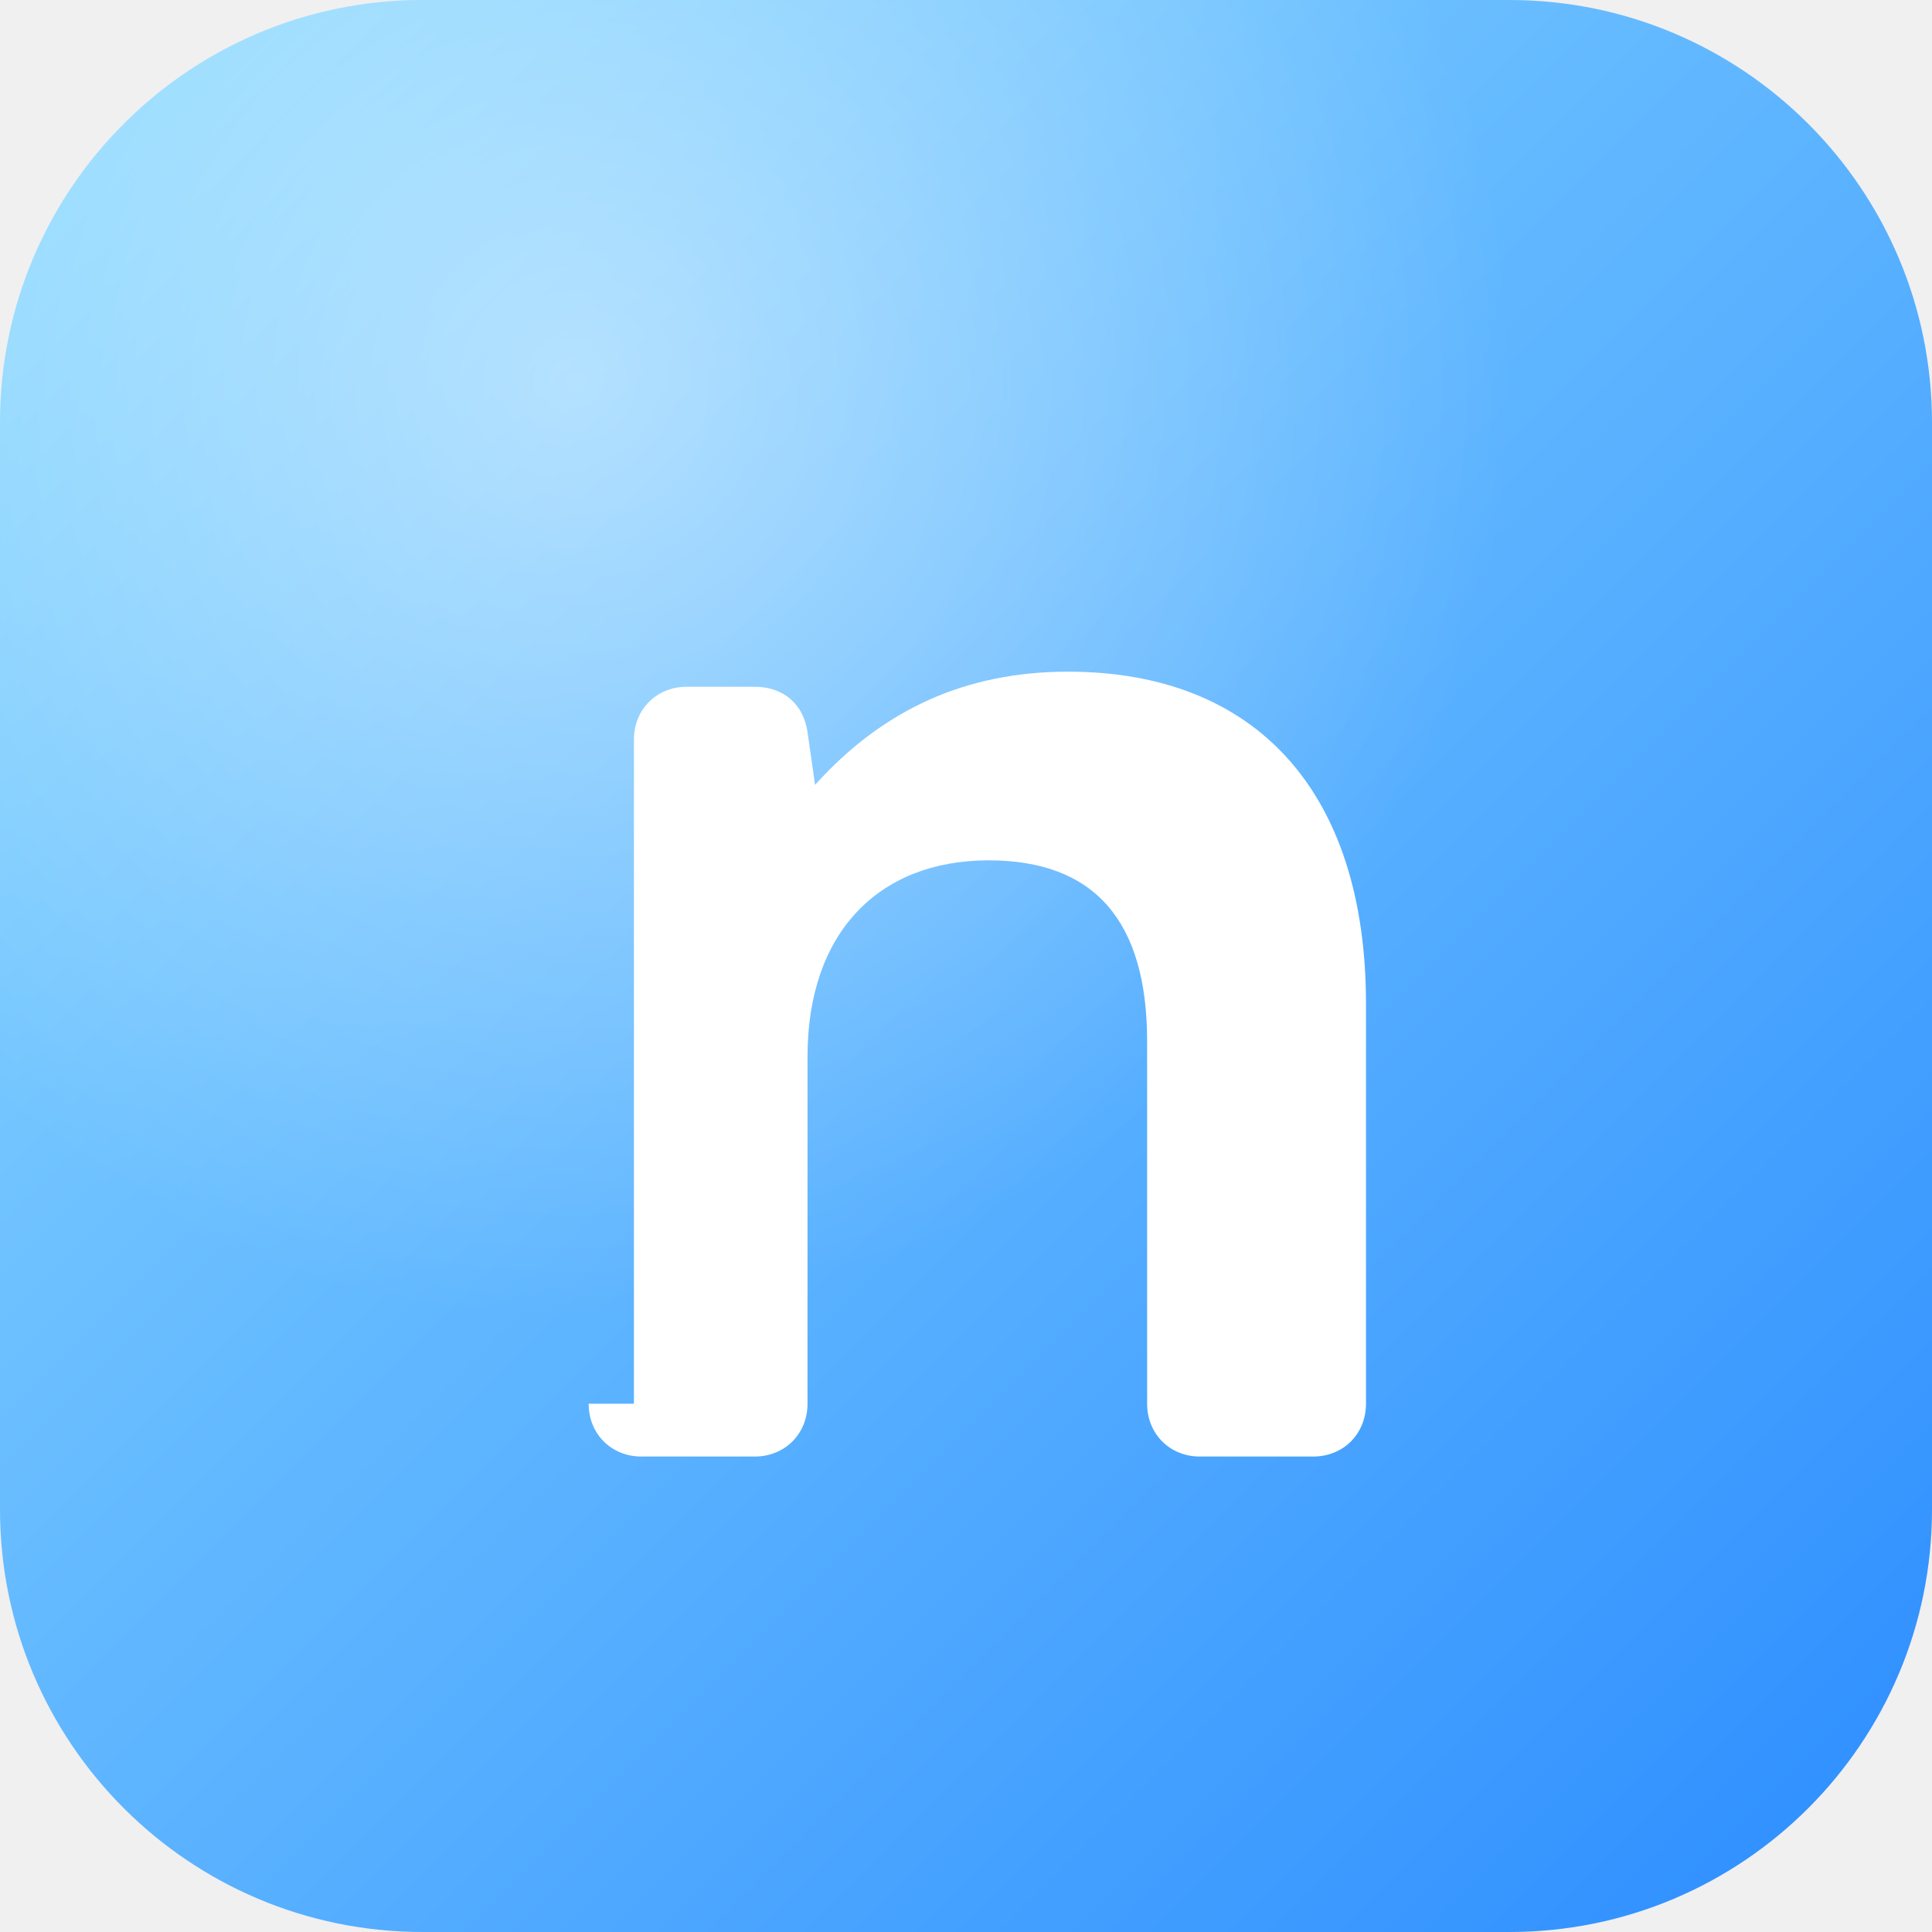
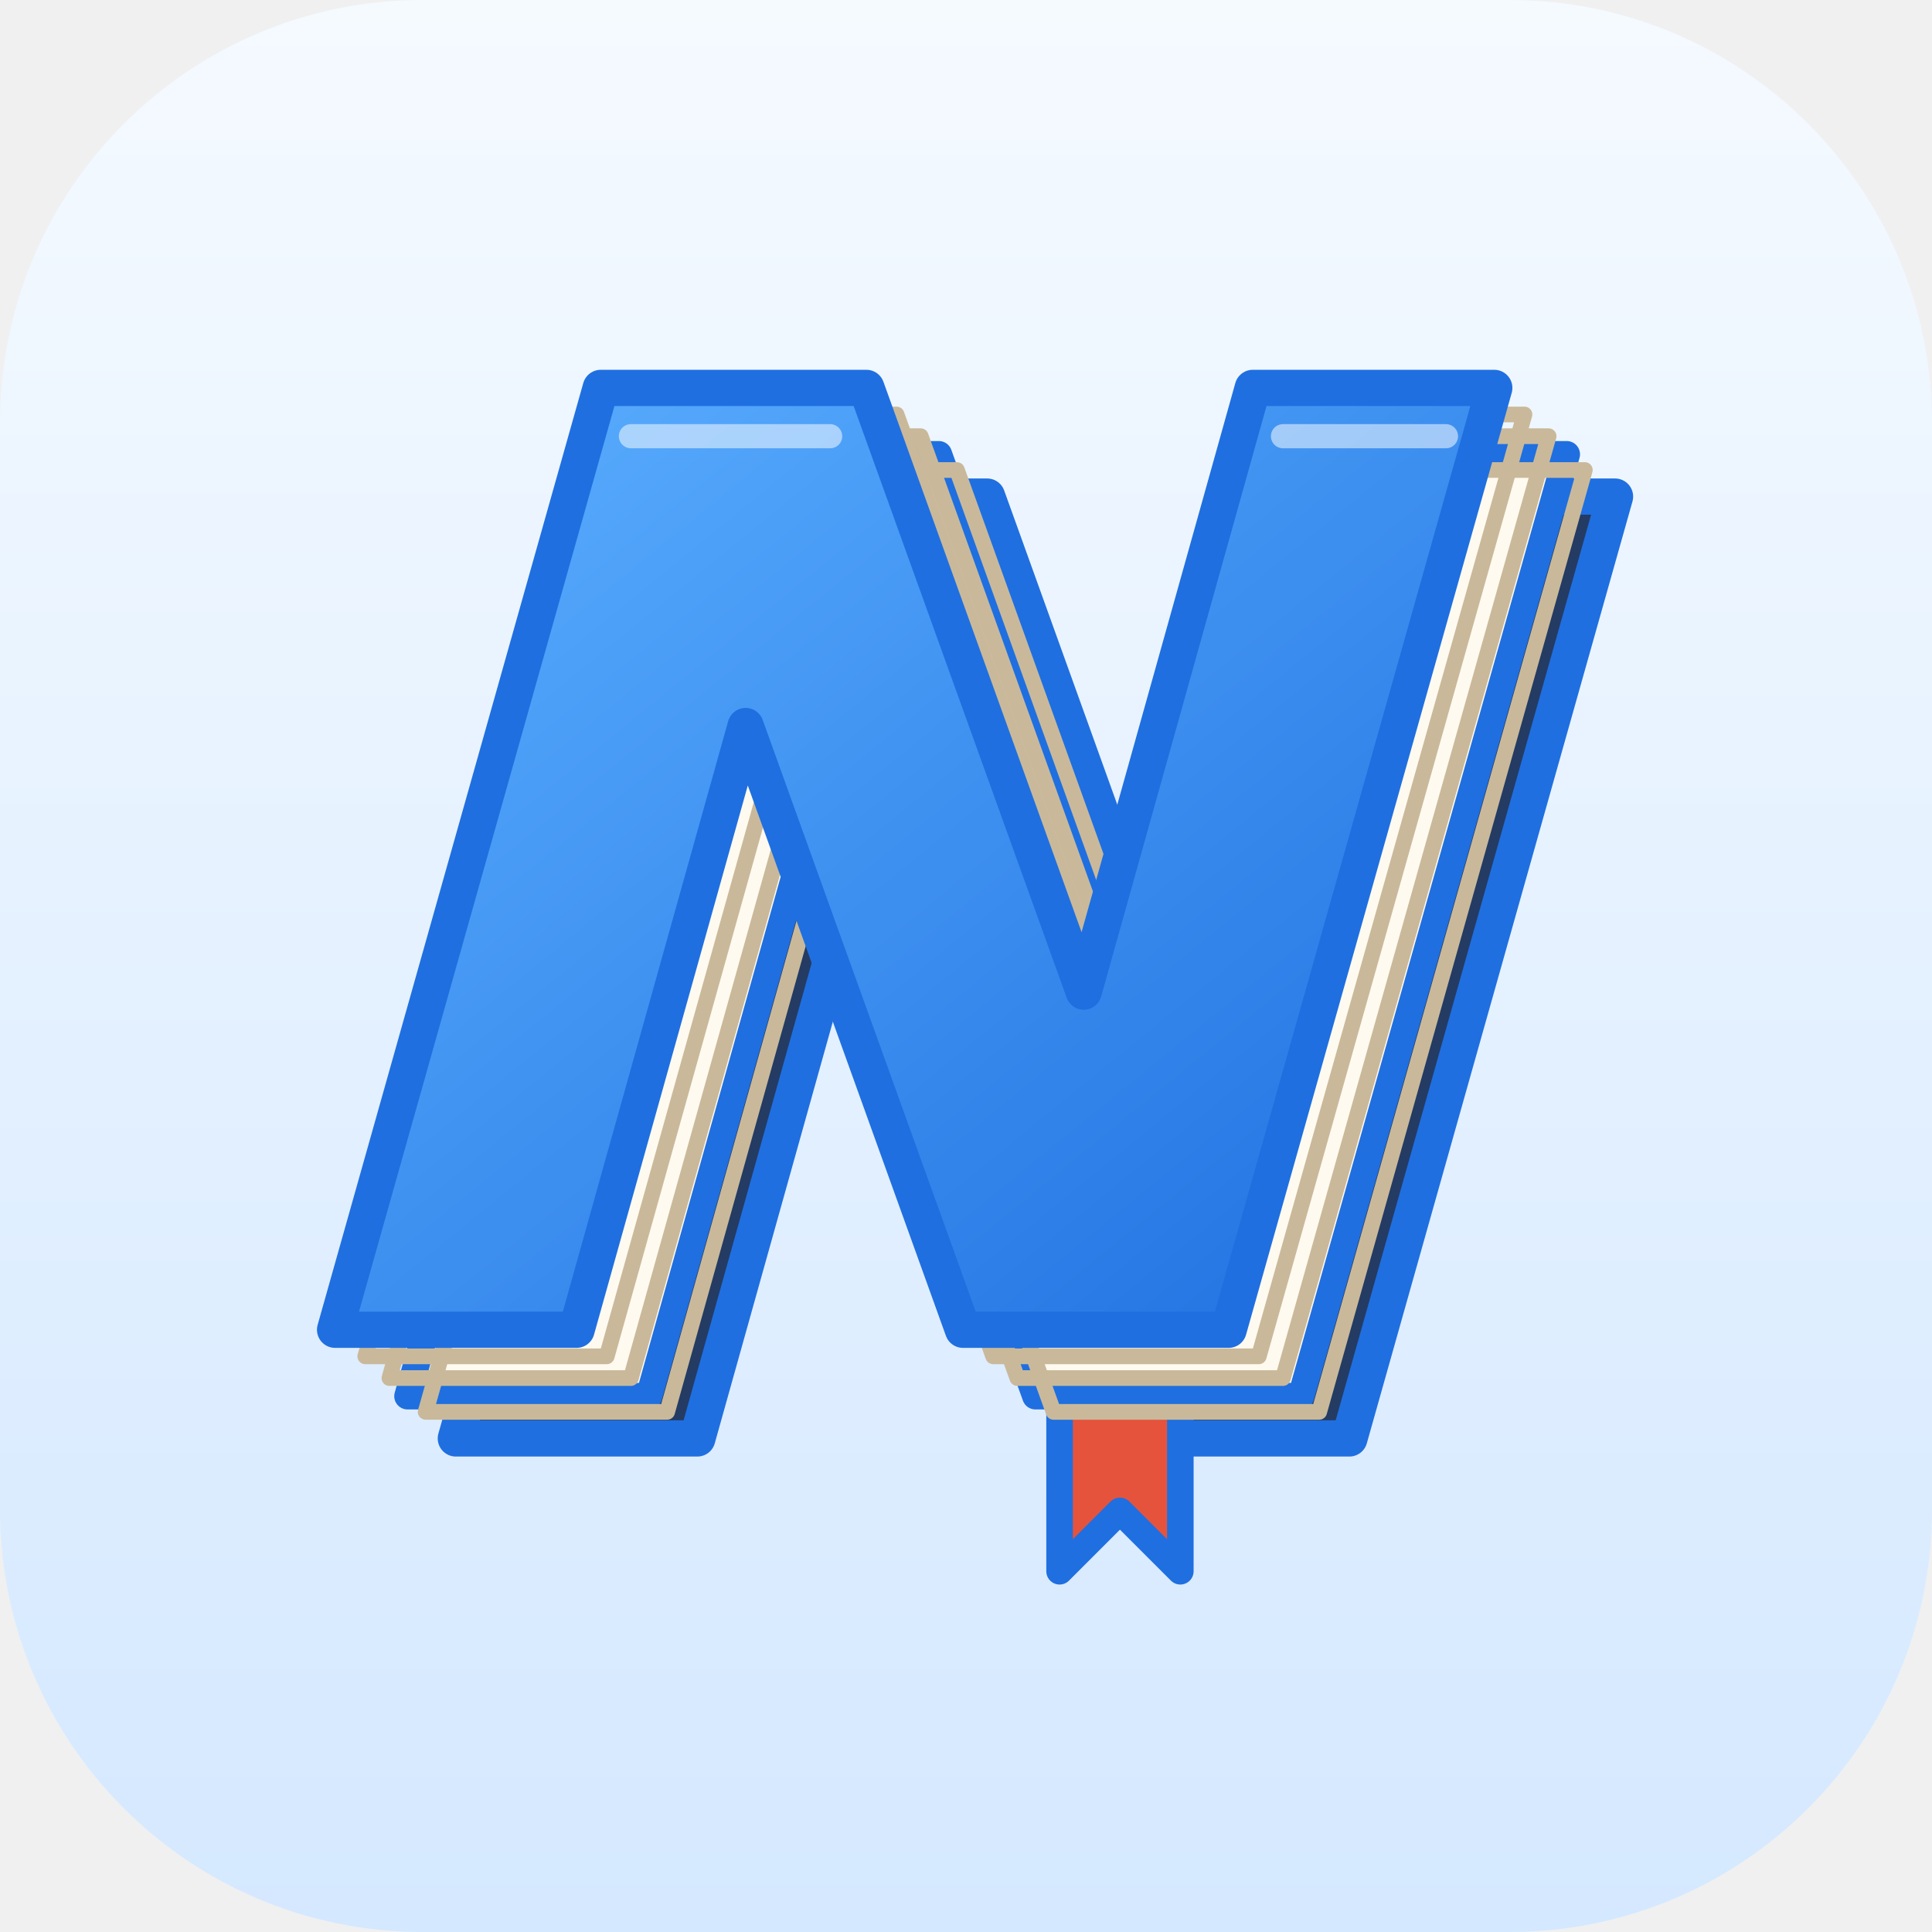
<svg xmlns="http://www.w3.org/2000/svg" viewBox="0 0 512 512">
  <defs>
-     <linearGradient id="g" x1="0" y1="0" x2="1" y2="1">
-       <stop offset="0" stop-color="#8fdcff" />
-       <stop offset="1" stop-color="#2b8cff" />
+     <linearGradient id="bg" x1="0" y1="0" x2="0" y2="1">
+       <stop offset="0" stop-color="#f5faff" />
+       <stop offset="1" stop-color="#d4e8ff" />
    </linearGradient>
-     <radialGradient id="s" cx="0.3" cy="0.2" r="0.8">
-       <stop offset="0" stop-color="#fff" stop-opacity="0.45" />
-       <stop offset="0.6" stop-color="#fff" stop-opacity="0" />
-     </radialGradient>
+     <linearGradient id="cover" x1="0" y1="0" x2="1" y2="1">
+       <stop offset="0" stop-color="#5cb0ff" />
+       <stop offset="1" stop-color="#1f6fe0" />
+     </linearGradient>
+     <path id="n" d="M14 112 L36 34 L58 34 L76 84 L90 34 L110 34 L88 112 L66 112 L48 62 L34 112 Z" />
  </defs>
-   <rect width="512" height="512" rx="112" fill="url(#g)" />
-   <rect width="512" height="512" rx="112" fill="url(#s)" />
-   <path d="M168 372V196c0-8 6-14 14-14h18c8 0 13 5 14 12l2 14c18-20 40-30 67-30 50 0 79 32 79 88v106c0 8-6 14-14 14h-30c-8 0-14-6-14-14V276c0-32-14-48-42-48-29 0-48 19-48 52v92c0 8-6 14-14 14h-30c-8 0-14-6-14-14z" fill="#fff" />
+   <rect width="512" height="512" rx="112" fill="url(#bg)" />
+   <g transform="translate(44 -6) scale(3.2)" stroke-linejoin="round">
+     <use href="#n" transform="translate(10 9)" fill="#243b63" stroke="#1f6fe0" stroke-width="3" />
+     <path d="M74 110 L84 110 L84 132 L79 127 L74 132 Z" fill="#e5533d" stroke="#1f6fe0" stroke-width="2.2" />
+     <use href="#n" transform="translate(6 5.5)" fill="#fffaf0" stroke="#1f6fe0" stroke-width="2.2" />
+     <g fill="none" stroke="#c9b99a" stroke-width="1.3">
+       <use href="#n" transform="translate(2.5 2.2)" />
+       <use href="#n" transform="translate(4.5 4)" />
+       <use href="#n" transform="translate(7.5 6.8)" />
+     </g>
+     <use href="#n" fill="url(#cover)" stroke="#1f6fe0" stroke-width="3" />
+     <path d="M38.5 38 L55 38 M92.5 38 L106 38" fill="none" stroke="#f4f9ff" stroke-width="2" stroke-linecap="round" opacity="0.55" />
+   </g>
</svg>
